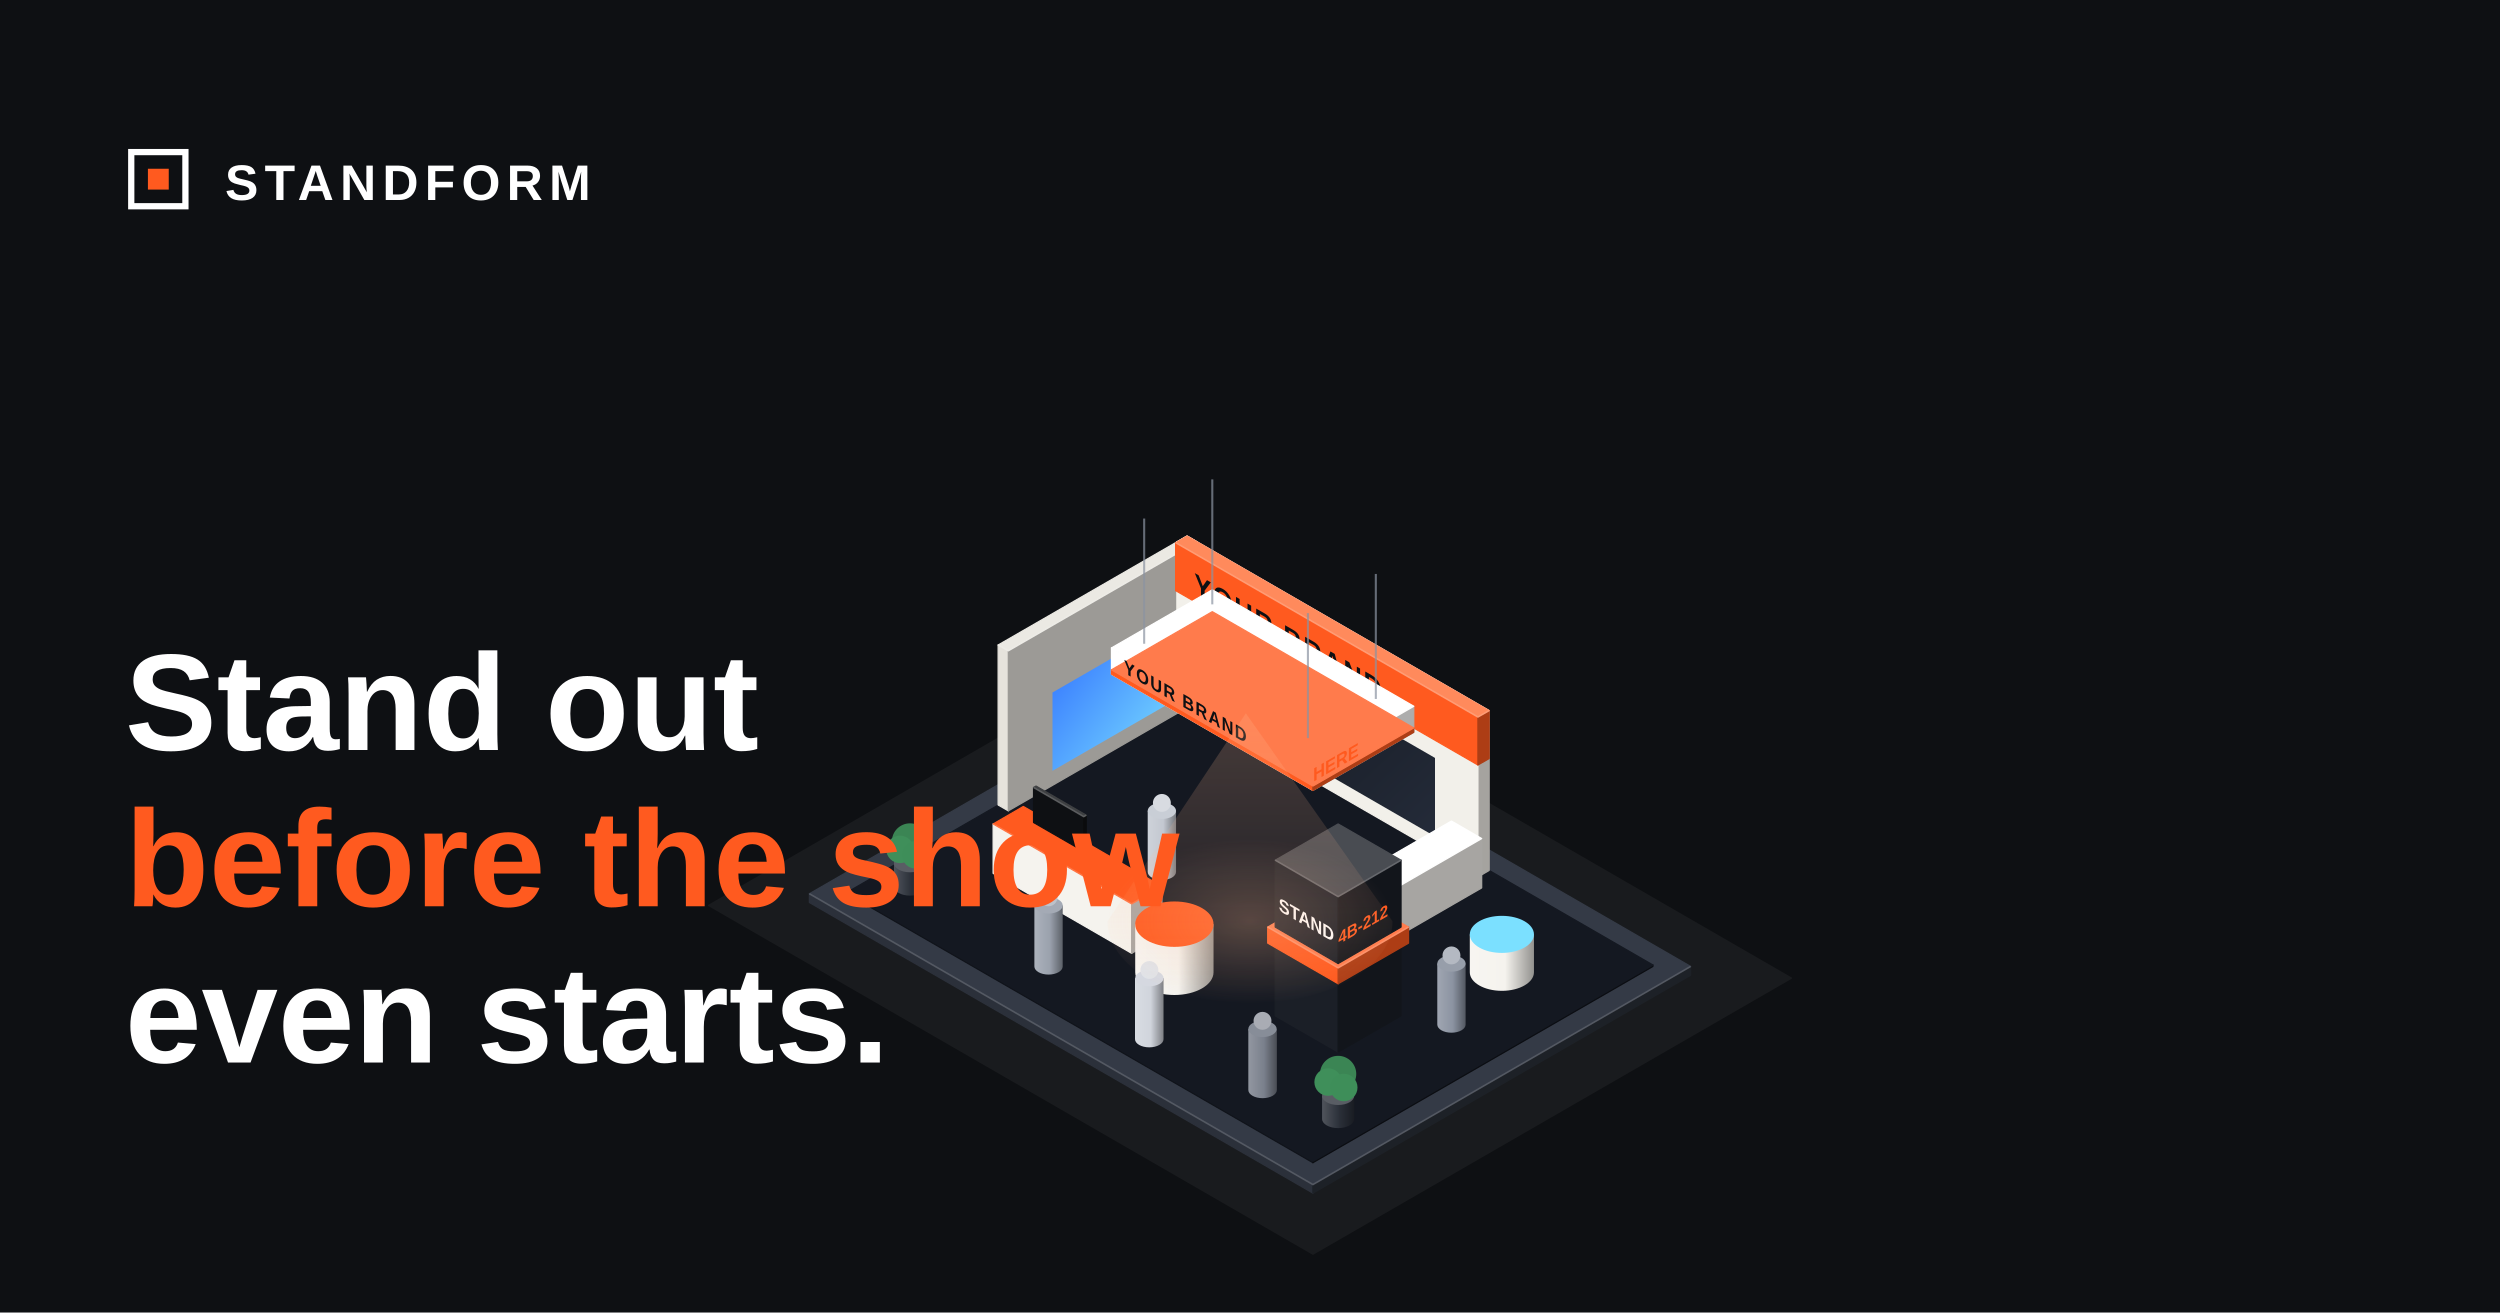
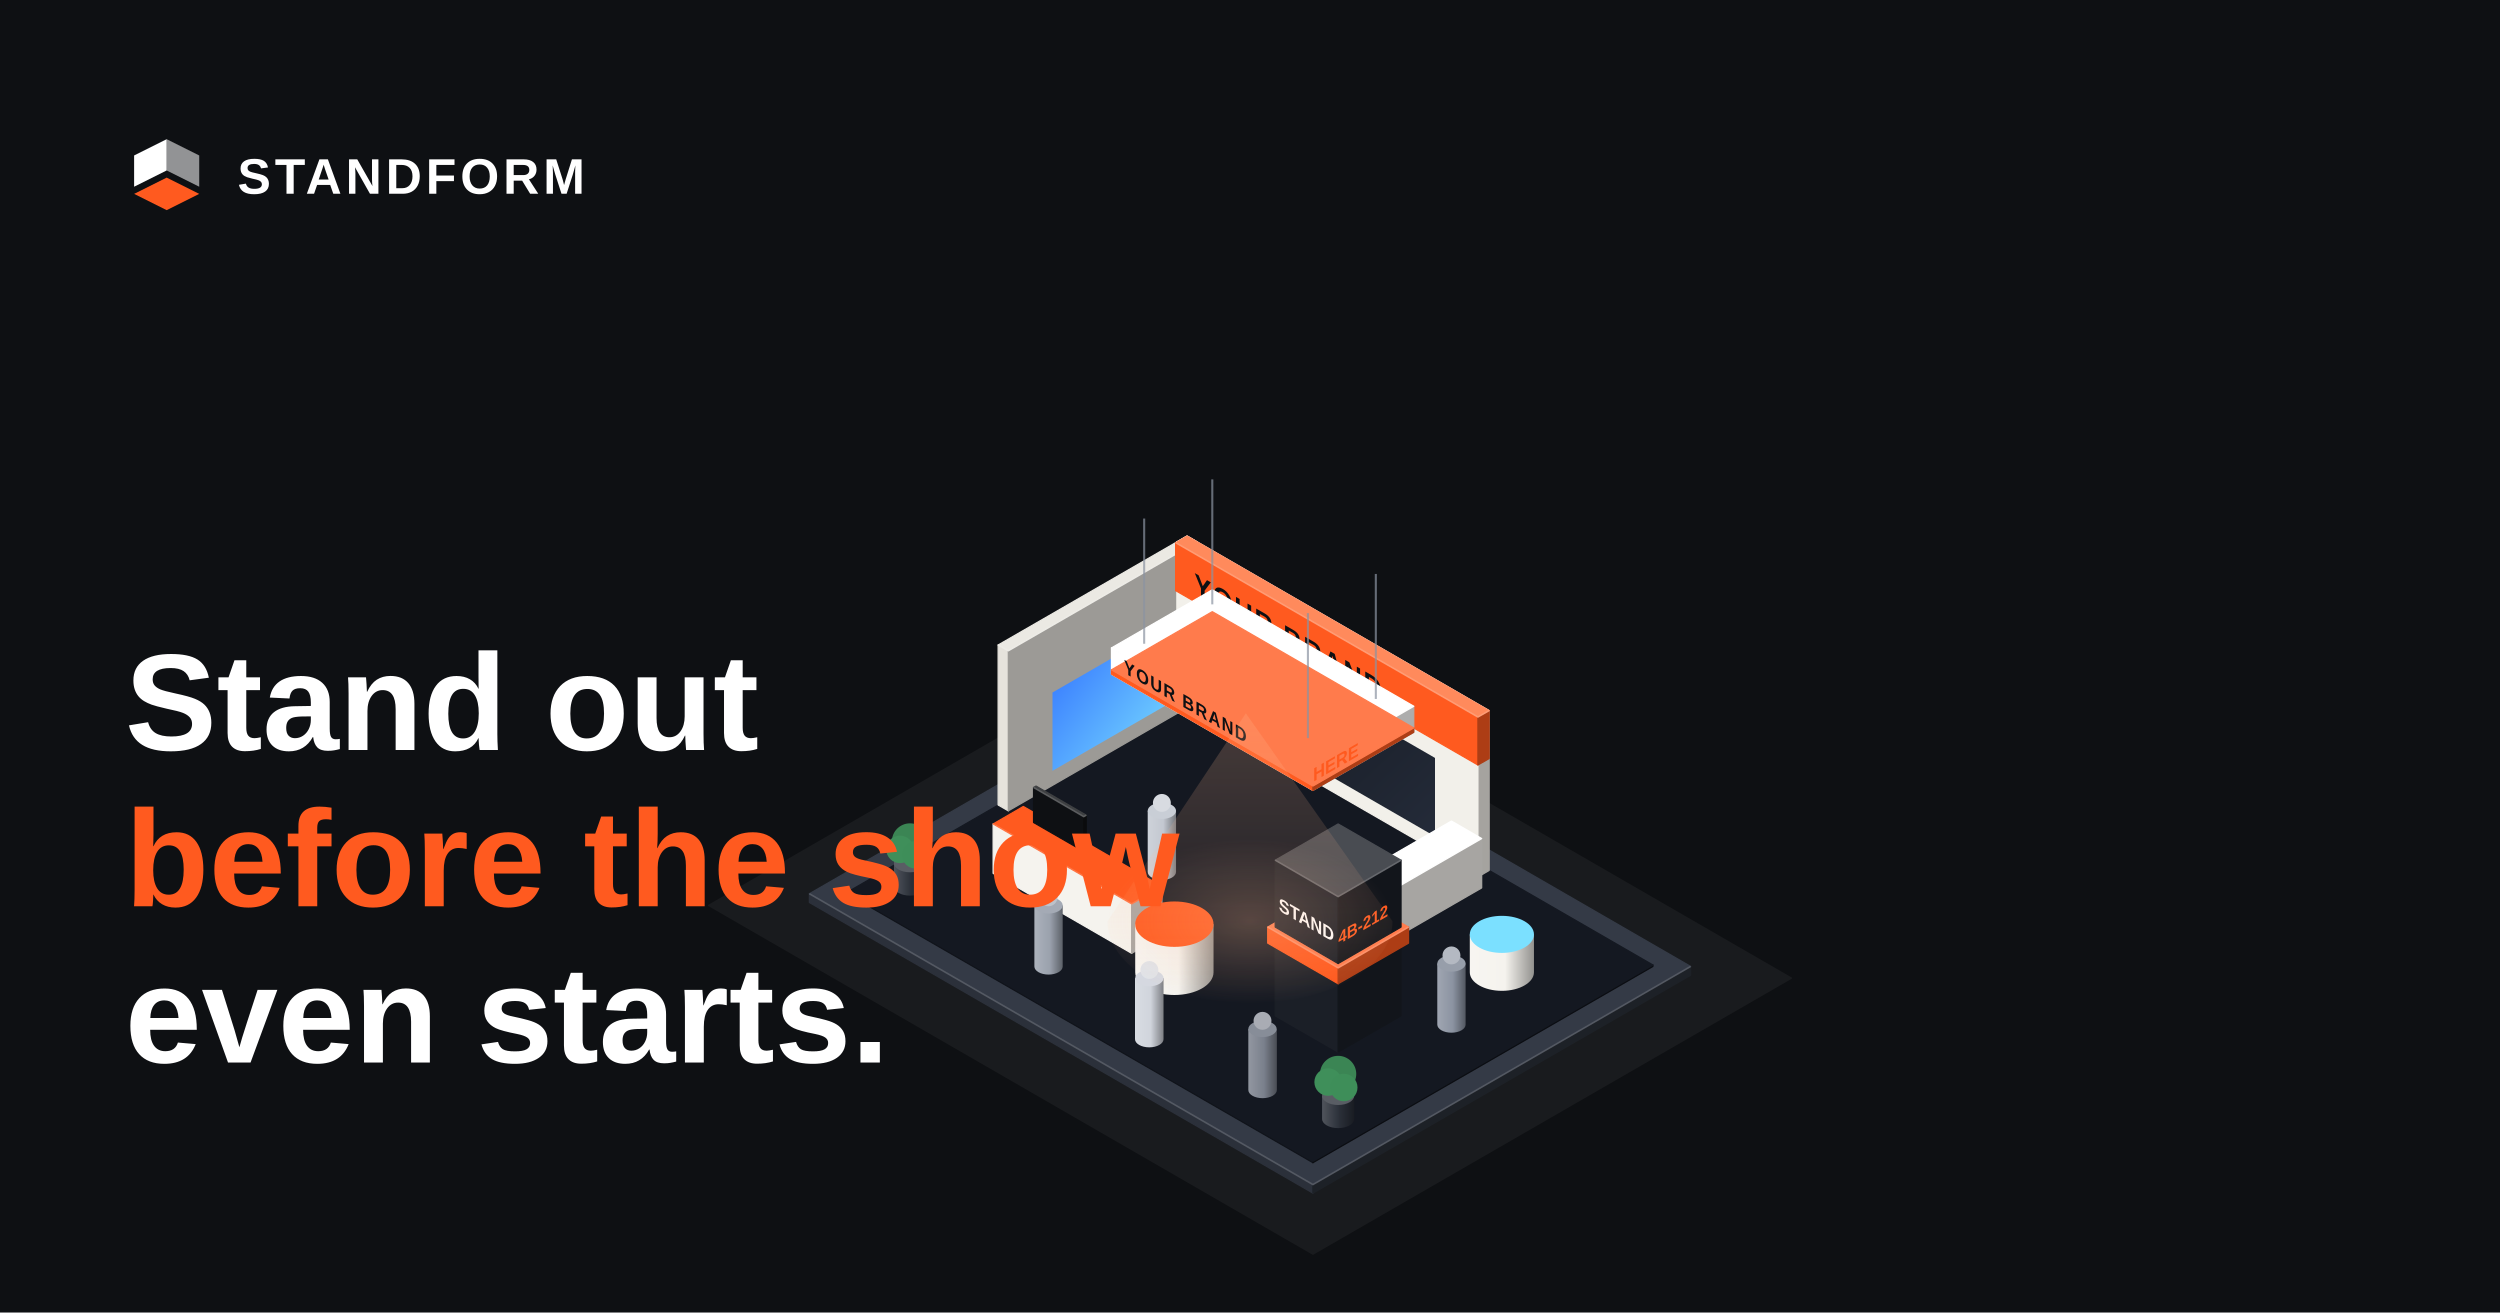
<svg xmlns="http://www.w3.org/2000/svg" viewBox="0 0 1200 630" width="1200" height="630" role="img" aria-label="Standform exhibition stand studio">
  <defs>
    <linearGradient id="g1" x1="0" y1="0" x2="1" y2="1">
      <stop offset="0" stop-color="#12161d" stop-opacity="1" />
      <stop offset="1" stop-color="#242b39" stop-opacity="1" />
    </linearGradient>
    <linearGradient id="g2" x1="0" y1="0" x2="1" y2="1">
      <stop offset="0" stop-color="#2d6bff" stop-opacity="1" />
      <stop offset="1" stop-color="#7be0ff" stop-opacity="1" />
    </linearGradient>
    <linearGradient id="g3" x1="0" y1="0" x2="1" y2="0">
      <stop offset="0" stop-color="#f7f5f1" stop-opacity="1" />
      <stop offset="0.55" stop-color="#f5f3ee" stop-opacity="1" />
      <stop offset="1" stop-color="#93928f" stop-opacity="1" />
    </linearGradient>
    <linearGradient id="g4" x1="0" y1="0" x2="1" y2="0">
      <stop offset="0" stop-color="#f7f5f1" stop-opacity="1" />
      <stop offset="0.55" stop-color="#f5f3ee" stop-opacity="1" />
      <stop offset="1" stop-color="#93928f" stop-opacity="1" />
    </linearGradient>
    <linearGradient id="g5" x1="0" y1="0" x2="1" y2="0">
      <stop offset="0" stop-color="#50545c" stop-opacity="1" />
      <stop offset="0.55" stop-color="#2a2f38" stop-opacity="1" />
      <stop offset="1" stop-color="#191c22" stop-opacity="1" />
    </linearGradient>
    <linearGradient id="g6" x1="0" y1="0" x2="1" y2="0">
      <stop offset="0" stop-color="#50545c" stop-opacity="1" />
      <stop offset="0.55" stop-color="#2a2f38" stop-opacity="1" />
      <stop offset="1" stop-color="#191c22" stop-opacity="1" />
    </linearGradient>
    <linearGradient id="g7" x1="0" y1="0" x2="1" y2="0">
      <stop offset="0" stop-color="#acb2bc" stop-opacity="1" />
      <stop offset="0.55" stop-color="#9aa1ad" stop-opacity="1" />
      <stop offset="1" stop-color="#5c6168" stop-opacity="1" />
    </linearGradient>
    <linearGradient id="g8" x1="0" y1="0" x2="1" y2="0">
      <stop offset="0" stop-color="#d8dce2" stop-opacity="1" />
      <stop offset="0.55" stop-color="#d0d4dc" stop-opacity="1" />
      <stop offset="1" stop-color="#7d7f84" stop-opacity="1" />
    </linearGradient>
    <linearGradient id="g9" x1="0" y1="0" x2="1" y2="0">
      <stop offset="0" stop-color="#9297a1" stop-opacity="1" />
      <stop offset="0.55" stop-color="#7a808c" stop-opacity="1" />
      <stop offset="1" stop-color="#494d54" stop-opacity="1" />
    </linearGradient>
    <linearGradient id="g10" x1="0" y1="0" x2="1" y2="0">
      <stop offset="0" stop-color="#ced2d9" stop-opacity="1" />
      <stop offset="0.55" stop-color="#c3c8d1" stop-opacity="1" />
      <stop offset="1" stop-color="#75787d" stop-opacity="1" />
    </linearGradient>
    <linearGradient id="g11" x1="0" y1="0" x2="1" y2="0">
      <stop offset="0" stop-color="#a0a6b2" stop-opacity="1" />
      <stop offset="0.55" stop-color="#8b93a1" stop-opacity="1" />
      <stop offset="1" stop-color="#535861" stop-opacity="1" />
    </linearGradient>
    <linearGradient id="g12" x1="0" y1="0" x2="0" y2="1">
      <stop offset="0" stop-color="#ffb98f" stop-opacity="0.22" />
      <stop offset="1" stop-color="#ffb98f" stop-opacity="0" />
    </linearGradient>
    <radialGradient id="r13">
      <stop offset="0" stop-color="#ffb98f" stop-opacity="0.242" />
      <stop offset="1" stop-color="#ffb98f" stop-opacity="0" />
    </radialGradient>
  </defs>
  <rect width="1200" height="630" fill="#0e1013" />
  <g opacity="0.05">
    <polygon points="569.8,302.0 859.9,469.5 630.2,602.0 340.1,434.6" fill="#ffffff" stroke="#ffffff" stroke-width="0.6" stroke-linejoin="round" />
  </g>
  <polygon points="388.5,433.2 630.2,572.7 630.2,568.6 388.5,429.0" fill="#2b303a" stroke="#2b303a" stroke-width="0.6" stroke-linejoin="round" />
  <polygon points="811.5,468.1 630.2,572.7 630.2,568.6 811.5,463.9" fill="#1d2127" stroke="#1d2127" stroke-width="0.6" stroke-linejoin="round" />
  <polygon points="569.8,324.3 811.5,463.9 630.2,568.6 388.5,429.0" fill="#343a46" stroke="#343a46" stroke-width="0.6" stroke-linejoin="round" />
  <polyline points="388.5,429.0 630.2,568.6 811.5,463.9" fill="none" stroke="#fff" stroke-opacity=".16" stroke-width=".8" />
  <polygon points="406.6,429.0 630.2,558.1 630.2,557.4 406.6,428.3" fill="#10131a" stroke="#10131a" stroke-width="0.6" stroke-linejoin="round" />
  <polygon points="793.4,463.9 630.2,558.1 630.2,557.4 793.4,463.2" fill="#0b0d12" stroke="#0b0d12" stroke-width="0.6" stroke-linejoin="round" />
  <polygon points="569.8,334.1 793.4,463.2 630.2,557.4 406.6,428.3" fill="#141821" stroke="#141821" stroke-width="0.6" stroke-linejoin="round" />
  <polygon points="479.1,386.4 484.0,389.2 484.0,312.4 479.1,309.6" fill="#e6e3dc" stroke="#e6e3dc" stroke-width="0.6" stroke-linejoin="round" />
  <polygon points="574.6,336.9 484.0,389.2 484.0,312.4 574.6,260.1" fill="#9c9a96" stroke="#9c9a96" stroke-width="0.6" stroke-linejoin="round" />
  <polygon points="569.8,257.3 574.6,260.1 484.0,312.4 479.1,309.6" fill="#ebe9e3" stroke="#ebe9e3" stroke-width="0.6" stroke-linejoin="round" />
  <polyline points="479.1,309.6 484.0,312.4 574.6,260.1" fill="none" stroke="#fff" stroke-opacity=".16" stroke-width=".8" />
  <polygon points="564.9,336.9 710.0,420.6 710.0,343.8 564.9,260.1" fill="#f2f0ea" stroke="#f2f0ea" stroke-width="0.6" stroke-linejoin="round" />
  <polygon points="714.8,417.8 710.0,420.6 710.0,343.8 714.8,341.1" fill="#a5a39f" stroke="#a5a39f" stroke-width="0.6" stroke-linejoin="round" />
  <polygon points="569.8,257.3 714.8,341.1 710.0,343.8 564.9,260.1" fill="#ffffff" stroke="#ffffff" stroke-width="0.6" stroke-linejoin="round" />
  <polyline points="564.9,260.1 710.0,343.8 714.8,341.1" fill="none" stroke="#fff" stroke-opacity=".16" stroke-width=".8" />
  <g opacity="0.85">
    <polygon points="555.3,334.4 528.2,350.0 528.2,347.4 555.3,331.8" fill="#fff" stroke="#fff" stroke-width="0.6" stroke-linejoin="round" />
  </g>
  <g opacity="0.85">
    <polygon points="555.3,322.7 529.5,337.6 529.5,335.0 555.3,320.1" fill="#fff" stroke="#fff" stroke-width="0.6" stroke-linejoin="round" />
  </g>
  <polygon points="559.6,338.6 505.2,370.0 505.2,332.4 559.6,301.0" fill="url(#g2)" stroke="none" stroke-width="0.6" stroke-linejoin="round" />
  <g opacity="0.85">
    <polygon points="594.2,340.1 626.8,358.9 626.8,356.3 594.2,337.5" fill="#fff" stroke="#fff" stroke-width="0.6" stroke-linejoin="round" />
  </g>
  <g opacity="0.85">
    <polygon points="594.2,334.3 663.4,374.3 663.4,371.6 594.2,331.7" fill="#fff" stroke="#fff" stroke-width="0.6" stroke-linejoin="round" />
  </g>
  <g opacity="0.85">
    <polygon points="594.2,328.4 659.1,365.9 659.1,363.3 594.2,325.8" fill="#fff" stroke="#fff" stroke-width="0.6" stroke-linejoin="round" />
  </g>
  <g opacity="0.85">
    <polygon points="594.2,322.6 633.0,345.0 633.0,342.4 594.2,320.0" fill="#fff" stroke="#fff" stroke-width="0.6" stroke-linejoin="round" />
  </g>
  <polygon points="586.0,342.1 688.8,401.5 688.8,363.8 586.0,304.5" fill="url(#g1)" stroke="none" stroke-width="0.6" stroke-linejoin="round" />
  <polygon points="564.3,283.5 709.4,367.2 709.4,344.2 564.3,260.5" fill="#ff5a1f" stroke="#ff5a1f" stroke-width="0.6" stroke-linejoin="round" />
  <polygon points="714.8,364.1 709.4,367.2 709.4,344.2 714.8,341.1" fill="#ad3d15" stroke="#ad3d15" stroke-width="0.6" stroke-linejoin="round" />
  <polygon points="569.8,257.3 714.8,341.1 709.4,344.2 564.3,260.5" fill="#ff8a5c" stroke="#ff8a5c" stroke-width="0.6" stroke-linejoin="round" />
  <polyline points="564.3,260.5 709.4,344.2 714.8,341.1" fill="none" stroke="#fff" stroke-opacity=".16" stroke-width=".8" />
  <text transform="matrix(0.866 0.5 0 1 573.3 284.6)" font-family="Arial,Helvetica,sans-serif" font-size="14.0" font-weight="900" fill="#0e1013" text-anchor="start" letter-spacing="1.0">YOUR BRAND</text>
  <path d="M550.9 389.2 L550.9 418.5 A6.8 3.9 0 0 0 564.5 418.5 L564.5 389.2 Z" fill="url(#g10)" />
  <ellipse cx="557.7" cy="389.2" rx="6.8" ry="3.9" fill="#c9ced6" />
  <circle cx="557.7" cy="385.4" r="4.3" fill="#d8dbe1" />
  <path d="M429.1 414.3 L429.1 425.5 A7.7 4.4 0 0 0 444.5 425.5 L444.5 414.3 Z" fill="url(#g6)" />
  <ellipse cx="436.8" cy="414.3" rx="7.7" ry="4.4" fill="#595d64" />
  <circle cx="436.8" cy="403.9" r="8.7" fill="#3b8554" />
  <circle cx="432.0" cy="407.7" r="6.6" fill="#3f8f5a" />
  <circle cx="439.5" cy="410.3" r="6.6" fill="#3e8e59" />
  <polygon points="476.7,419.2 543.2,457.6 543.2,433.9 476.7,395.5" fill="#f5f3ee" stroke="#f5f3ee" stroke-width="0.6" stroke-linejoin="round" />
  <polygon points="557.7,449.2 543.2,457.6 543.2,433.9 557.7,425.5" fill="#a7a5a2" stroke="#a7a5a2" stroke-width="0.6" stroke-linejoin="round" />
  <polygon points="491.2,387.1 557.7,425.5 543.2,433.9 476.7,395.5" fill="#ff5a1f" stroke="#ff5a1f" stroke-width="0.6" stroke-linejoin="round" />
  <polyline points="476.7,395.5 543.2,433.9 557.7,425.5" fill="none" stroke="#fff" stroke-opacity=".16" stroke-width=".8" />
  <polygon points="496.1,394.8 520.2,408.7 520.2,392.0 496.1,378.0" fill="#0e1013" stroke="#0e1013" stroke-width="0.6" stroke-linejoin="round" />
  <polygon points="521.4,408.0 520.2,408.7 520.2,392.0 521.4,391.3" fill="#0a0b0d" stroke="#0a0b0d" stroke-width="0.6" stroke-linejoin="round" />
  <polygon points="497.3,377.3 521.4,391.3 520.2,392.0 496.1,378.0" fill="#3e4042" stroke="#3e4042" stroke-width="0.6" stroke-linejoin="round" />
  <polyline points="496.1,378.0 520.2,392.0 521.4,391.3" fill="none" stroke="#fff" stroke-opacity=".16" stroke-width=".8" />
  <polygon points="642.3,449.2 656.8,457.6 656.8,433.9 642.3,425.5" fill="#f5f3ee" stroke="#f5f3ee" stroke-width="0.6" stroke-linejoin="round" />
  <polygon points="711.2,426.2 656.8,457.6 656.8,433.9 711.2,402.5" fill="#a7a5a2" stroke="#a7a5a2" stroke-width="0.6" stroke-linejoin="round" />
  <polygon points="696.7,394.1 711.2,402.5 656.8,433.9 642.3,425.5" fill="#ffffff" stroke="#ffffff" stroke-width="0.6" stroke-linejoin="round" />
  <polyline points="642.3,425.5 656.8,433.9 711.2,402.5" fill="none" stroke="#fff" stroke-opacity=".16" stroke-width=".8" />
  <path d="M496.5 434.6 L496.5 463.9 A6.8 3.9 0 0 0 510.1 463.9 L510.1 434.6 Z" fill="url(#g7)" />
  <ellipse cx="503.3" cy="434.6" rx="6.8" ry="3.9" fill="#a4aab5" />
  <circle cx="503.3" cy="430.7" r="4.3" fill="#bdc2ca" />
  <path d="M705.5 448.5 L705.5 466.7 A15.4 8.9 0 0 0 736.3 466.7 L736.3 448.5 Z" fill="url(#g4)" />
  <ellipse cx="720.9" cy="448.5" rx="15.4" ry="8.9" fill="#7be0ff" />
  <path d="M544.9 443.6 L544.9 466.7 A18.8 10.9 0 0 0 582.5 466.7 L582.5 443.6 Z" fill="url(#g3)" />
  <ellipse cx="563.7" cy="443.6" rx="18.8" ry="10.9" fill="#ff5a1f" />
  <path d="M689.9 462.5 L689.9 491.8 A6.8 3.9 0 0 0 703.5 491.8 L703.5 462.5 Z" fill="url(#g11)" />
  <ellipse cx="696.7" cy="462.5" rx="6.8" ry="3.9" fill="#979eaa" />
  <polygon points="612.1,487.6 642.3,505.0 642.3,470.2 612.1,452.7" fill="#1b1f27" stroke="#1b1f27" stroke-width="0.6" stroke-linejoin="round" />
  <polygon points="672.5,487.6 642.3,505.0 642.3,470.2 672.5,452.7" fill="#12151b" stroke="#12151b" stroke-width="0.6" stroke-linejoin="round" />
  <polygon points="642.3,435.3 672.5,452.7 642.3,470.2 612.1,452.7" fill="#494c52" stroke="#494c52" stroke-width="0.6" stroke-linejoin="round" />
  <polyline points="612.1,452.7 642.3,470.2 672.5,452.7" fill="none" stroke="#fff" stroke-opacity=".16" stroke-width=".8" />
  <polygon points="608.5,452.7 642.3,472.2 642.3,464.6 608.5,445.0" fill="#ff5a1f" stroke="#ff5a1f" stroke-width="0.6" stroke-linejoin="round" />
  <polygon points="676.1,452.7 642.3,472.2 642.3,464.6 676.1,445.0" fill="#ad3d15" stroke="#ad3d15" stroke-width="0.6" stroke-linejoin="round" />
  <polygon points="642.3,425.5 676.1,445.0 642.3,464.6 608.5,445.0" fill="#ff7b4c" stroke="#ff7b4c" stroke-width="0.6" stroke-linejoin="round" />
  <polyline points="608.5,445.0 642.3,464.6 676.1,445.0" fill="none" stroke="#fff" stroke-opacity=".16" stroke-width=".8" />
  <polygon points="533.5,323.6 630.2,379.4 630.2,366.9 533.5,311.0" fill="#ffffff" stroke="#ffffff" stroke-width="0.6" stroke-linejoin="round" />
  <polygon points="678.6,351.5 630.2,379.4 630.2,366.9 678.6,339.0" fill="#adadad" stroke="#adadad" stroke-width="0.6" stroke-linejoin="round" />
  <polygon points="581.9,283.1 678.6,339.0 630.2,366.9 533.5,311.0" fill="#ffffff" stroke="#ffffff" stroke-width="0.6" stroke-linejoin="round" />
  <polyline points="533.5,311.0 630.2,366.9 678.6,339.0" fill="none" stroke="#fff" stroke-opacity=".16" stroke-width=".8" />
  <polygon points="533.5,323.6 630.2,379.4 630.2,377.3 533.5,321.5" fill="#ff5a1f" stroke="#ff5a1f" stroke-width="0.6" stroke-linejoin="round" />
  <polygon points="678.6,351.5 630.2,379.4 630.2,377.3 678.6,349.4" fill="#ad3d15" stroke="#ad3d15" stroke-width="0.6" stroke-linejoin="round" />
  <polygon points="581.9,293.6 678.6,349.4 630.2,377.3 533.5,321.5" fill="#ff7b4c" stroke="#ff7b4c" stroke-width="0.6" stroke-linejoin="round" />
  <line x1="581.9" y1="290.1" x2="581.9" y2="230.1" stroke="#8b93a1" stroke-width="1" stroke-opacity=".7" />
  <line x1="549.2" y1="309.0" x2="549.2" y2="248.9" stroke="#8b93a1" stroke-width="1" stroke-opacity=".7" />
  <text transform="matrix(0.866 0.5 0 1 539.5 322.9)" font-family="Arial,Helvetica,sans-serif" font-size="9.1" font-weight="900" fill="#0e1013" text-anchor="start" letter-spacing="0.7">YOUR BRAND</text>
  <line x1="660.4" y1="335.5" x2="660.4" y2="275.5" stroke="#8b93a1" stroke-width="1" stroke-opacity=".7" />
  <line x1="627.8" y1="354.3" x2="627.8" y2="294.3" stroke="#8b93a1" stroke-width="1" stroke-opacity=".7" />
  <circle cx="696.7" cy="458.6" r="4.3" fill="#b4b9c2" />
  <polygon points="612.1,445.0 642.3,462.5 642.3,430.4 612.1,412.9" fill="#1b1f27" stroke="#1b1f27" stroke-width="0.6" stroke-linejoin="round" />
  <polygon points="672.5,445.0 642.3,462.5 642.3,430.4 672.5,412.9" fill="#12151b" stroke="#12151b" stroke-width="0.6" stroke-linejoin="round" />
  <polygon points="642.3,395.5 672.5,412.9 642.3,430.4 612.1,412.9" fill="#494c52" stroke="#494c52" stroke-width="0.6" stroke-linejoin="round" />
  <polyline points="612.1,412.9 642.3,430.4 672.5,412.9" fill="none" stroke="#fff" stroke-opacity=".16" stroke-width=".8" />
  <text transform="matrix(0.866 -0.5 0 1 630.3 375.3)" font-family="Arial,Helvetica,sans-serif" font-size="9.1" font-weight="900" fill="#ff5a1f" text-anchor="start" letter-spacing="0.0">HERE</text>
  <path d="M544.8 469.5 L544.8 498.8 A6.8 3.9 0 0 0 558.5 498.8 L558.5 469.5 Z" fill="url(#g8)" />
  <ellipse cx="551.7" cy="469.5" rx="6.8" ry="3.9" fill="#d5d8e0" />
  <circle cx="551.7" cy="465.6" r="4.3" fill="#e0e3e8" />
  <text transform="matrix(0.866 0.5 0 1 613.8 437.0)" font-family="Arial,Helvetica,sans-serif" font-size="9.1" font-weight="900" fill="#fff" text-anchor="start" letter-spacing="0.0">STAND</text>
  <text transform="matrix(0.866 -0.5 0 1 642.4 453.4)" font-family="Arial,Helvetica,sans-serif" font-size="8.4" font-weight="900" fill="#ff5a1f" text-anchor="start" letter-spacing="0.0">4B-212</text>
  <path d="M599.2 493.9 L599.2 523.2 A6.8 3.9 0 0 0 612.9 523.2 L612.9 493.9 Z" fill="url(#g9)" />
  <ellipse cx="606.0" cy="493.9" rx="6.8" ry="3.9" fill="#878d98" />
  <circle cx="606.0" cy="490.0" r="4.3" fill="#a9acb4" />
  <path d="M634.6 526.0 L634.6 537.1 A7.7 4.4 0 0 0 650.0 537.1 L650.0 526.0 Z" fill="url(#g5)" />
  <ellipse cx="642.3" cy="526.0" rx="7.7" ry="4.4" fill="#595d64" />
  <circle cx="642.3" cy="515.5" r="8.7" fill="#3b8554" />
  <circle cx="637.5" cy="519.4" r="6.6" fill="#3f8f5a" />
  <circle cx="645.0" cy="522.0" r="6.6" fill="#3e8e59" />
  <path d="M598.0 342.4 L531.6 442.2 A68.4 39.5 0 0 0 668.4 442.2 Z" fill="url(#g12)" />
  <ellipse cx="600.0" cy="442.2" rx="68.4" ry="39.5" fill="url(#r13)" />
-   <g transform="translate(60 70)">
-     <rect x="3" y="3" width="26" height="26" fill="none" stroke="#fff" stroke-width="3" />
-     <rect x="11" y="11" width="10" height="10" fill="#ff5a1f" />
-     <text x="48" y="26" font-family="Arial Black,Arial,sans-serif" font-weight="900" font-size="24" letter-spacing="3" fill="#fff">STANDFORM</text>
+   <g transform="translate(60 64)">
+     <g transform="scale(1.25)">
+       <path d="M16 29.5 3.5 23.25 16 17l12.5 6.25z" fill="#ff5a1f" />
+       <path d="M3.5 20.5V8.5L16 2.25v12z" fill="#ffffff" />
+       <path d="M16 14.25v-12L28.5 8.5v12z" fill="#ffffff" opacity=".55" />
+     </g>
+     <text x="54" y="29" font-family="Archivo,Arial,Helvetica,sans-serif" font-weight="800" font-size="24" letter-spacing="1.9" fill="#fff">STANDFORM</text>
  </g>
  <text x="60" y="360" font-family="Arial Black,Arial,sans-serif" font-weight="900" font-size="66" fill="#fff">Stand out</text>
  <text x="60" y="435" font-family="Arial Black,Arial,sans-serif" font-weight="900" font-size="66" fill="#ff5a1f">before the show</text>
  <text x="60" y="510" font-family="Arial Black,Arial,sans-serif" font-weight="900" font-size="66" fill="#fff">even starts.</text>
</svg>
